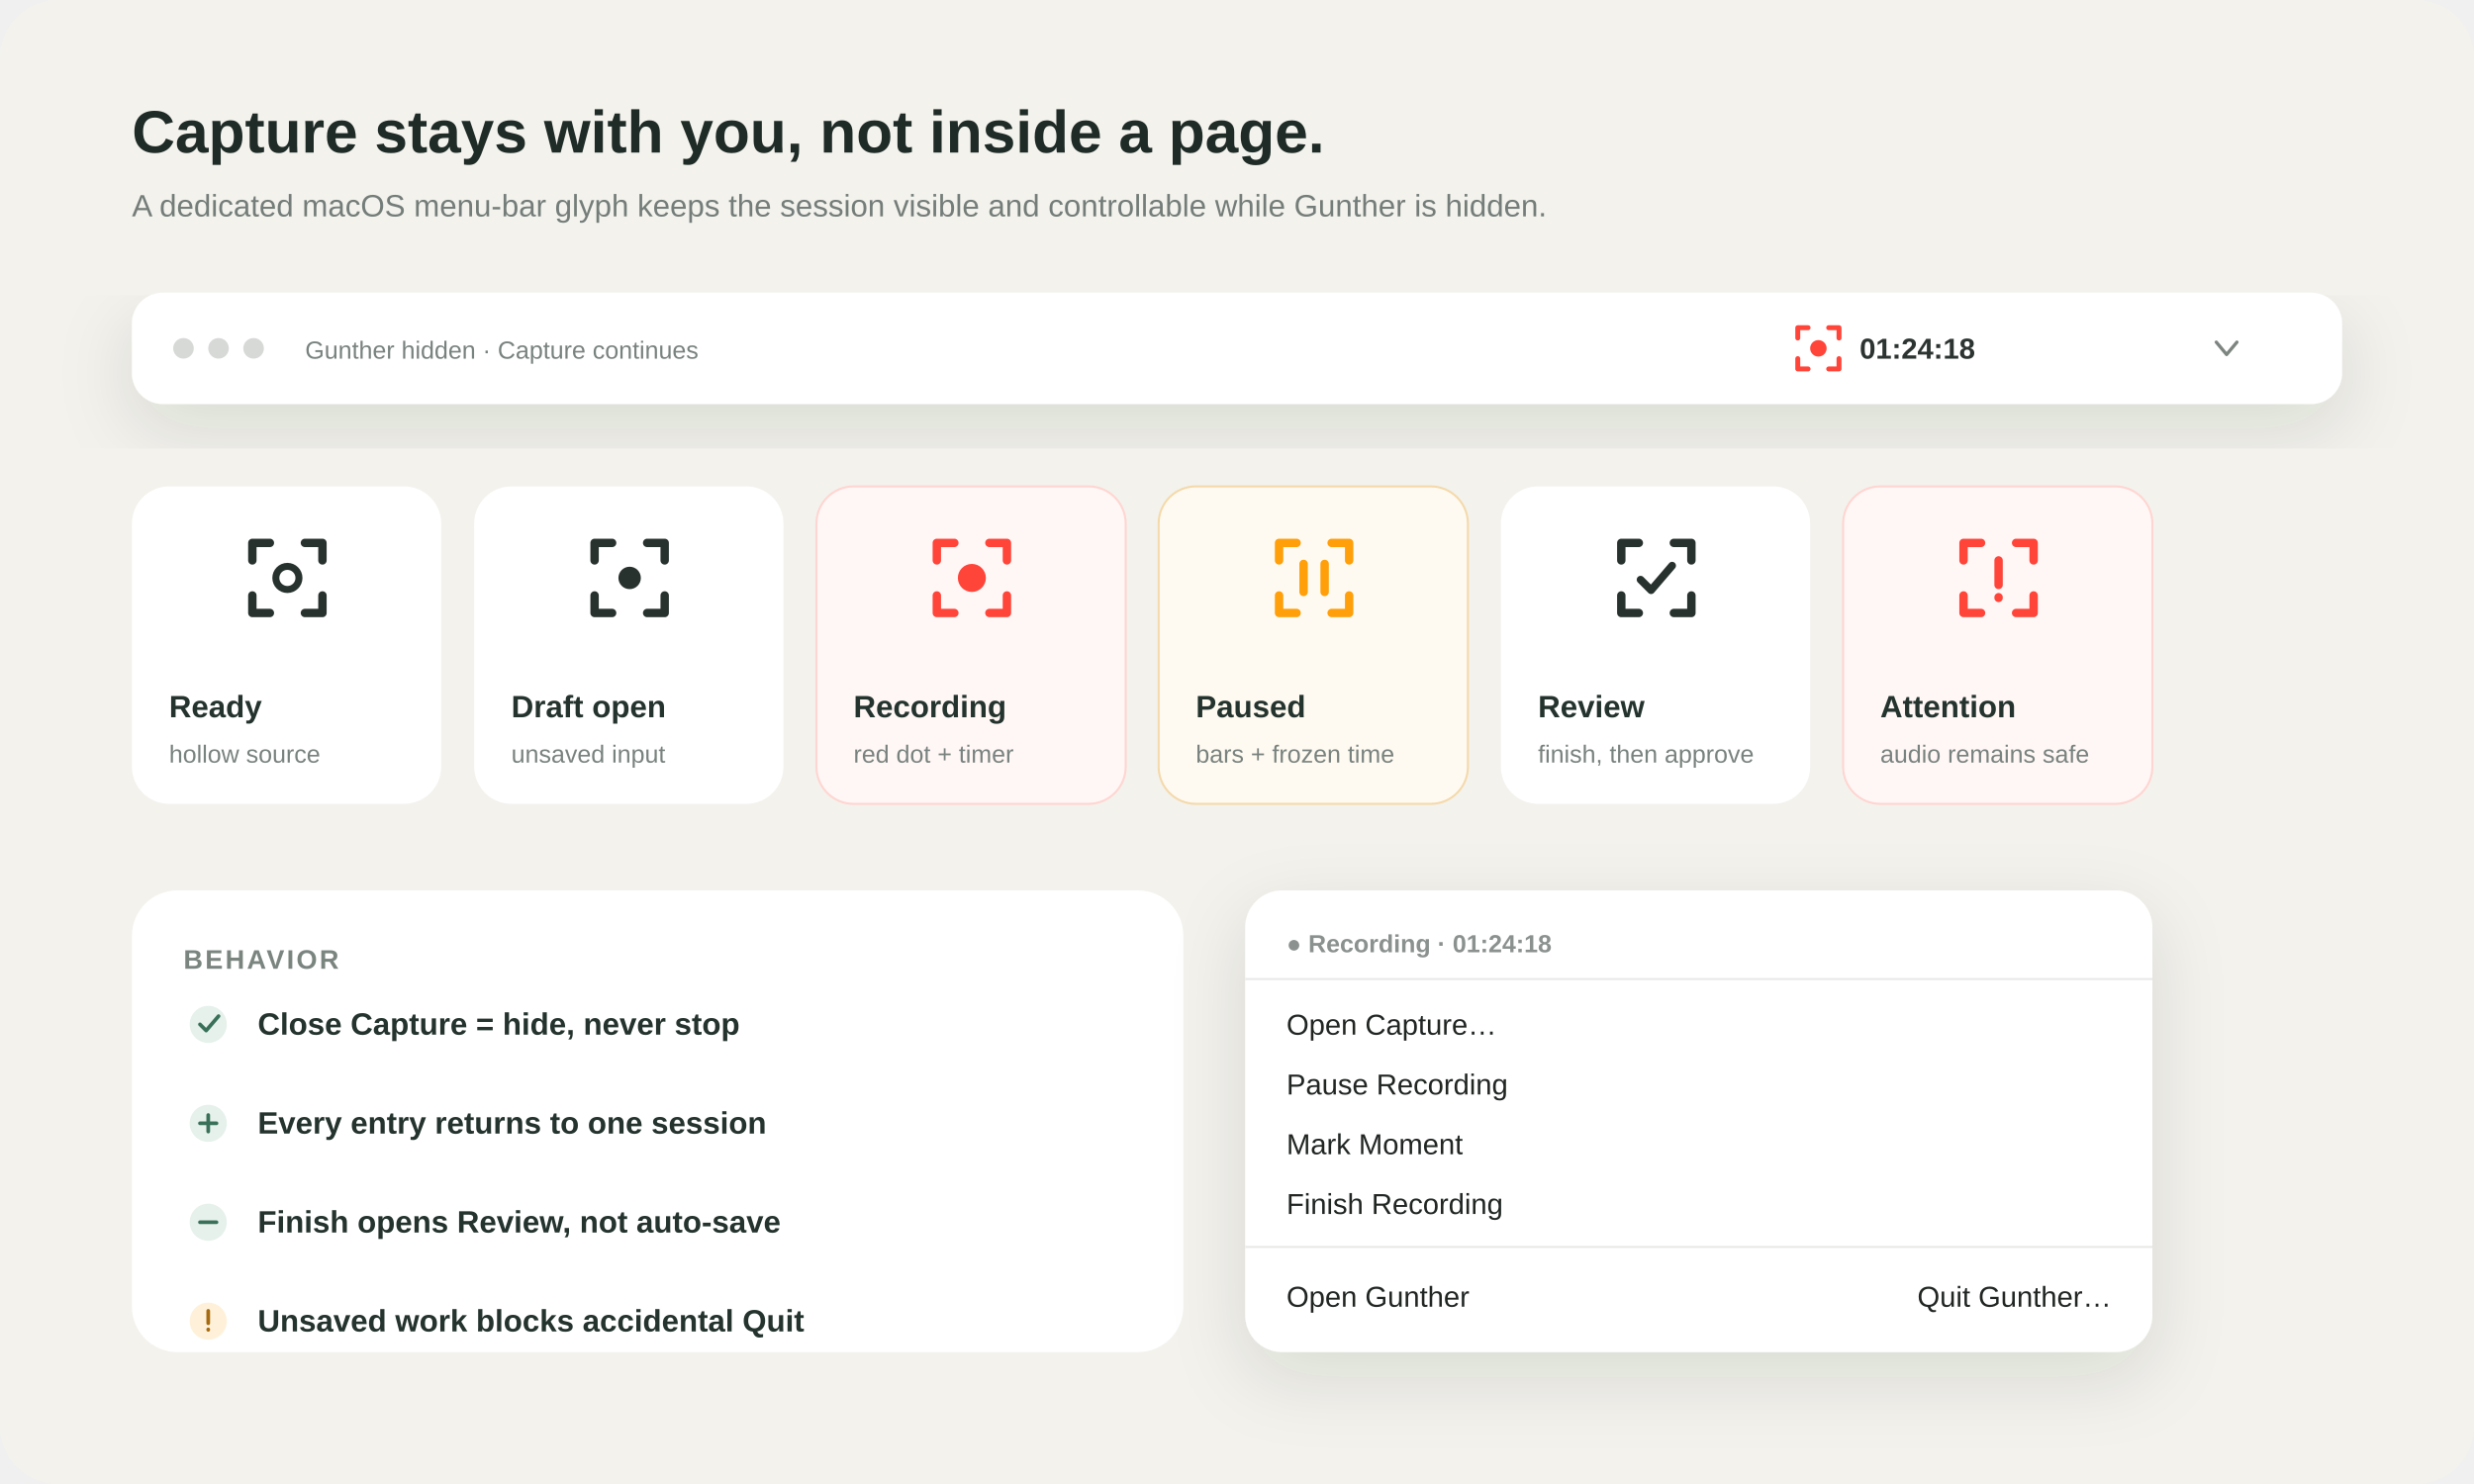
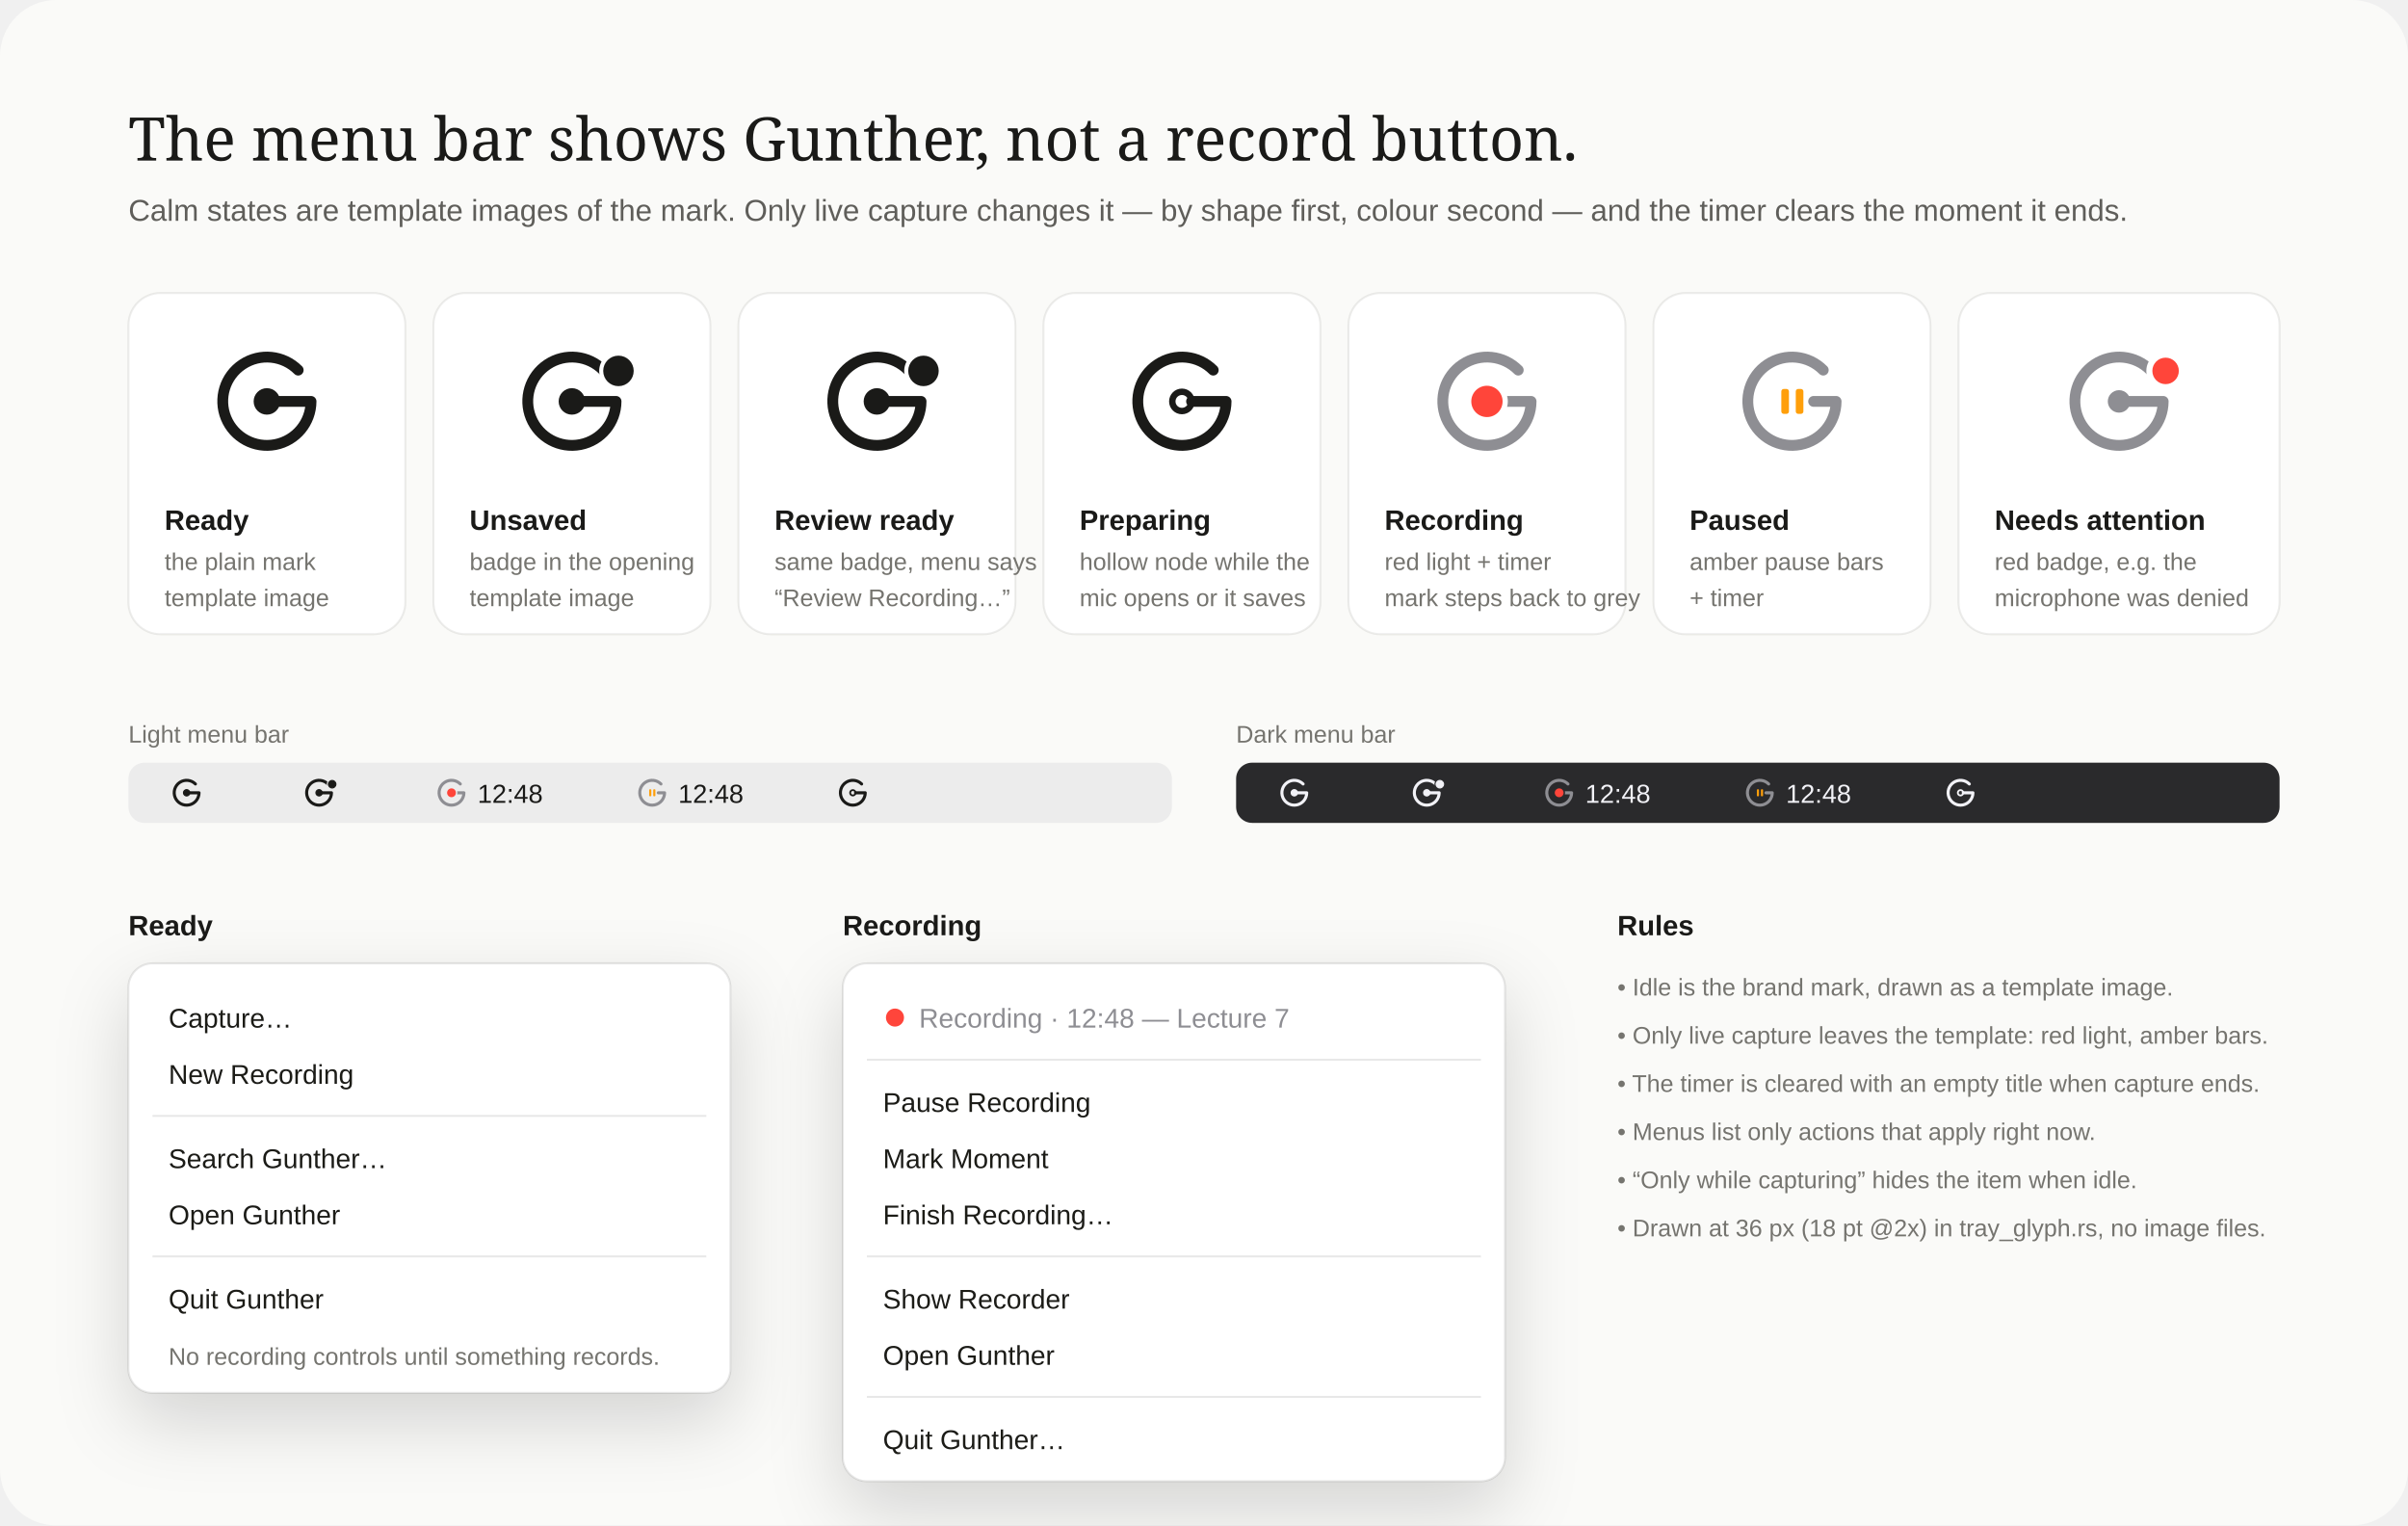
- <svg xmlns="http://www.w3.org/2000/svg" width="1200" height="720" viewBox="0 0 1200 720" role="img" aria-labelledby="title desc">
+ <svg xmlns="http://www.w3.org/2000/svg" width="1200" height="760" viewBox="0 0 1200 760" role="img" aria-labelledby="title desc">
  <defs>
+     <style>
+       .sans{font-family:-apple-system,BlinkMacSystemFont,"SF Pro Text","Helvetica Neue",Arial,sans-serif}
+       .serif{font-family:ui-serif,"New York",Georgia,serif}
+       .title{font-size:30px;font-weight:500;fill:#1a1a18}
+       .lede{font-size:15px;fill:#5f5e5a}
+       .label{font-size:14px;font-weight:600;fill:#1a1a18}
+       .sub{font-size:12px;fill:#75746f}
+       .menu{font-size:13.5px;fill:#1a1a18}
+       .menu-dim{font-size:13.5px;fill:#8e8e93}
+       .time{font-size:13px;font-weight:500;font-variant-numeric:tabular-nums}
+     </style>
+     <path id="ring" d="M23.8 8.2A11 11 0 1 0 27 16H18.4" fill="none" stroke-width="2.7" stroke-linecap="round" stroke-linejoin="round" />
+     <path id="ring-paused" d="M23.8 8.2A11 11 0 1 0 27 16H21.4" fill="none" stroke-width="2.7" stroke-linecap="round" stroke-linejoin="round" />
+     <mask id="badge-cut" maskUnits="userSpaceOnUse" x="0" y="0" width="32" height="32">
+       <rect width="32" height="32" fill="#fff" />
+       <circle cx="27.6" cy="8.4" r="4.8" fill="#000" />
+     </mask>
+     <mask id="light-cut" maskUnits="userSpaceOnUse" x="0" y="0" width="32" height="32">
+       <rect width="32" height="32" fill="#fff" />
+       <circle cx="16" cy="16" r="5.2" fill="#000" />
+     </mask>
+     <g id="g-ready">
+       <use href="#ring" />
+       <circle cx="16" cy="16" r="2.8" />
+     </g>
+     <g id="g-badge">
+       <g mask="url(#badge-cut)">
+         <use href="#ring" />
+       </g>
+       <circle cx="16" cy="16" r="2.8" />
+       <circle cx="27.6" cy="8.4" r="3.3" />
+     </g>
+     <g id="g-preparing">
+       <use href="#ring" />
+       <circle cx="16" cy="16" r="2.4" fill="none" stroke-width="1.6" />
+     </g>
+     <g id="g-recording">
+       <g mask="url(#light-cut)" stroke="#8e8e93">
+         <use href="#ring" />
+       </g>
+       <circle cx="16" cy="16" r="3.9" fill="#ff453a" />
+     </g>
+     <g id="g-paused">
+       <g stroke="#8e8e93">
+         <use href="#ring-paused" />
+       </g>
+       <rect x="13.35" y="12.9" width="1.9" height="6.2" rx="0.6" fill="#ff9f0a" />
+       <rect x="16.95" y="12.9" width="1.9" height="6.2" rx="0.6" fill="#ff9f0a" />
+     </g>
+     <g id="g-attention">
+       <g mask="url(#badge-cut)" stroke="#8e8e93">
+         <use href="#ring" />
+       </g>
+       <circle cx="16" cy="16" r="2.8" fill="#8e8e93" />
+       <circle cx="27.6" cy="8.4" r="3.3" fill="#ff453a" />
+     </g>
    <filter id="shadow" x="-20%" y="-20%" width="140%" height="160%">
-       <feDropShadow dx="0" dy="12" stdDeviation="18" flood-color="#1f2b27" flood-opacity=".12" />
+       <feDropShadow dx="0" dy="14" stdDeviation="18" flood-color="#141412" flood-opacity=".16" />
    </filter>
-     <style>
-       .sans{font-family:-apple-system,BlinkMacSystemFont,"SF Pro Display","Helvetica Neue",Arial,sans-serif}
-       .label{font-size:15px;font-weight:650;fill:#24332e}
-       .sub{font-size:12px;font-weight:500;fill:#78827e}
-       .menu{font-size:14px;font-weight:520;fill:#202624}
-       .glyph{fill:none;stroke:#27322e;stroke-width:2.4;stroke-linecap:round;stroke-linejoin:round}
-       .corner{fill:none;stroke-width:2.4;stroke-linecap:round;stroke-linejoin:round}
-     </style>
  </defs>
-   <rect width="1200" height="720" rx="28" fill="#f3f2ed" />
-   <text x="64" y="74" class="sans" font-size="29" font-weight="720" fill="#1f2b27">Capture stays with you, not inside a page.</text>
-   <text x="64" y="105" class="sans" font-size="15" font-weight="500" fill="#747d79">A dedicated macOS menu-bar glyph keeps the session visible and controllable while Gunther is hidden.</text>
-   <rect x="64" y="142" width="1072" height="54" rx="15" fill="#ffffff" filter="url(#shadow)" />
-   <circle cx="89" cy="169" r="5" fill="#d7d9d7" />
-   <circle cx="106" cy="169" r="5" fill="#d7d9d7" />
-   <circle cx="123" cy="169" r="5" fill="#d7d9d7" />
-   <text x="148" y="174" class="sans sub">Gunther hidden · Capture continues</text>
-   <g transform="translate(870 157)" stroke="#ff453a">
-     <path class="corner" d="M2 7V2h5M17 2h5v5M22 17v5h-5M7 22H2v-5" />
-     <circle cx="12" cy="12" r="4" fill="#ff453a" stroke="none" />
+   <rect width="1200" height="760" rx="28" fill="#fafaf8" />
+   <text x="64" y="80" class="serif title">The menu bar shows Gunther, not a record button.</text>
+   <text x="64" y="110" class="sans lede">Calm states are template images of the mark. Only live capture changes it — by shape first, colour second — and the timer clears the moment it ends.</text>
+   <g class="sans">
+     <g transform="translate(64 146)">
+       <rect width="138" height="170" rx="16" fill="#fff" stroke="#1a1a18" stroke-opacity=".08" />
+       <g transform="translate(37 22) scale(2)" stroke="#1a1a18" fill="#1a1a18">
+         <use href="#g-ready" />
+       </g>
+       <text x="18" y="118" class="label">Ready</text>
+       <text x="18" y="138" class="sub">the plain mark</text>
+       <text x="18" y="156" class="sub">template image</text>
+     </g>
+     <g transform="translate(216 146)">
+       <rect width="138" height="170" rx="16" fill="#fff" stroke="#1a1a18" stroke-opacity=".08" />
+       <g transform="translate(37 22) scale(2)" stroke="#1a1a18" fill="#1a1a18">
+         <use href="#g-badge" />
+       </g>
+       <text x="18" y="118" class="label">Unsaved</text>
+       <text x="18" y="138" class="sub">badge in the opening</text>
+       <text x="18" y="156" class="sub">template image</text>
+     </g>
+     <g transform="translate(368 146)">
+       <rect width="138" height="170" rx="16" fill="#fff" stroke="#1a1a18" stroke-opacity=".08" />
+       <g transform="translate(37 22) scale(2)" stroke="#1a1a18" fill="#1a1a18">
+         <use href="#g-badge" />
+       </g>
+       <text x="18" y="118" class="label">Review ready</text>
+       <text x="18" y="138" class="sub">same badge, menu says</text>
+       <text x="18" y="156" class="sub">“Review Recording…”</text>
+     </g>
+     <g transform="translate(520 146)">
+       <rect width="138" height="170" rx="16" fill="#fff" stroke="#1a1a18" stroke-opacity=".08" />
+       <g transform="translate(37 22) scale(2)" stroke="#1a1a18" fill="#1a1a18">
+         <use href="#g-preparing" />
+       </g>
+       <text x="18" y="118" class="label">Preparing</text>
+       <text x="18" y="138" class="sub">hollow node while the</text>
+       <text x="18" y="156" class="sub">mic opens or it saves</text>
+     </g>
+     <g transform="translate(672 146)">
+       <rect width="138" height="170" rx="16" fill="#fff" stroke="#1a1a18" stroke-opacity=".08" />
+       <g transform="translate(37 22) scale(2)">
+         <use href="#g-recording" />
+       </g>
+       <text x="18" y="118" class="label">Recording</text>
+       <text x="18" y="138" class="sub">red light + timer</text>
+       <text x="18" y="156" class="sub">mark steps back to grey</text>
+     </g>
+     <g transform="translate(824 146)">
+       <rect width="138" height="170" rx="16" fill="#fff" stroke="#1a1a18" stroke-opacity=".08" />
+       <g transform="translate(37 22) scale(2)">
+         <use href="#g-paused" />
+       </g>
+       <text x="18" y="118" class="label">Paused</text>
+       <text x="18" y="138" class="sub">amber pause bars</text>
+       <text x="18" y="156" class="sub">+ timer</text>
+     </g>
+     <g transform="translate(976 146)">
+       <rect width="160" height="170" rx="16" fill="#fff" stroke="#1a1a18" stroke-opacity=".08" />
+       <g transform="translate(48 22) scale(2)">
+         <use href="#g-attention" />
+       </g>
+       <text x="18" y="118" class="label">Needs attention</text>
+       <text x="18" y="138" class="sub">red badge, e.g. the</text>
+       <text x="18" y="156" class="sub">microphone was denied</text>
+     </g>
  </g>
-   <text x="902" y="174" class="sans" font-size="14" font-weight="650" fill="#2c3431">01:24:18</text>
-   <path d="M1075 166l5 6 5-6" fill="none" stroke="#7d8581" stroke-width="1.6" stroke-linecap="round" stroke-linejoin="round" />
-   <g transform="translate(64 236)">
-     <rect width="150" height="154" rx="18" fill="#ffffff" />
-     <g transform="translate(55 24) scale(1.7)" stroke="#27322e">
-       <path class="corner" d="M2 7V2h5M17 2h5v5M22 17v5h-5M7 22H2v-5" />
-       <circle cx="12" cy="12" r="3.3" fill="none" stroke-width="2" />
-     </g>
-     <text x="18" y="112" class="sans label">Ready</text>
-     <text x="18" y="134" class="sans sub">hollow source</text>
+   <g class="sans">
+     <text x="64" y="370" class="sub">Light menu bar</text>
+     <rect x="64" y="380" width="520" height="30" rx="8" fill="#ececec" />
+     <g transform="translate(84 386) scale(0.5625)" stroke="#1a1a18" fill="#1a1a18">
+       <use href="#g-ready" />
+     </g>
+     <g transform="translate(150 386) scale(0.5625)" stroke="#1a1a18" fill="#1a1a18">
+       <use href="#g-badge" />
+     </g>
+     <g transform="translate(216 386) scale(0.5625)">
+       <use href="#g-recording" />
+     </g>
+     <text x="238" y="400" class="time" fill="#1a1a18">12:48</text>
+     <g transform="translate(316 386) scale(0.5625)">
+       <use href="#g-paused" />
+     </g>
+     <text x="338" y="400" class="time" fill="#1a1a18">12:48</text>
+     <g transform="translate(416 386) scale(0.5625)" stroke="#1a1a18" fill="#1a1a18">
+       <use href="#g-preparing" />
+     </g>
+     <text x="616" y="370" class="sub">Dark menu bar</text>
+     <rect x="616" y="380" width="520" height="30" rx="8" fill="#2a2a2c" />
+     <g transform="translate(636 386) scale(0.5625)" stroke="#f2f2f7" fill="#f2f2f7">
+       <use href="#g-ready" />
+     </g>
+     <g transform="translate(702 386) scale(0.5625)" stroke="#f2f2f7" fill="#f2f2f7">
+       <use href="#g-badge" />
+     </g>
+     <g transform="translate(768 386) scale(0.5625)">
+       <use href="#g-recording" />
+     </g>
+     <text x="790" y="400" class="time" fill="#f2f2f7">12:48</text>
+     <g transform="translate(868 386) scale(0.5625)">
+       <use href="#g-paused" />
+     </g>
+     <text x="890" y="400" class="time" fill="#f2f2f7">12:48</text>
+     <g transform="translate(968 386) scale(0.5625)" stroke="#f2f2f7" fill="#f2f2f7">
+       <use href="#g-preparing" />
+     </g>
  </g>
-   <g transform="translate(230 236)">
-     <rect width="150" height="154" rx="18" fill="#ffffff" />
-     <g transform="translate(55 24) scale(1.7)" stroke="#27322e">
-       <path class="corner" d="M2 7V2h5M17 2h5v5M22 17v5h-5M7 22H2v-5" />
-       <circle cx="12" cy="12" r="3.2" fill="#27322e" stroke="none" />
-     </g>
-     <text x="18" y="112" class="sans label">Draft open</text>
-     <text x="18" y="134" class="sans sub">unsaved input</text>
-   </g>
-   <g transform="translate(396 236)">
-     <rect width="150" height="154" rx="18" fill="#fff7f6" stroke="#ffd5d1" />
-     <g transform="translate(55 24) scale(1.7)" stroke="#ff453a">
-       <path class="corner" d="M2 7V2h5M17 2h5v5M22 17v5h-5M7 22H2v-5" />
-       <circle cx="12" cy="12" r="4" fill="#ff453a" stroke="none" />
-     </g>
-     <text x="18" y="112" class="sans label" fill="#b52b24">Recording</text>
-     <text x="18" y="134" class="sans sub">red dot + timer</text>
-   </g>
-   <g transform="translate(562 236)">
-     <rect width="150" height="154" rx="18" fill="#fffaf1" stroke="#f4d9aa" />
-     <g transform="translate(55 24) scale(1.7)" stroke="#ff9f0a">
-       <path class="corner" d="M2 7V2h5M17 2h5v5M22 17v5h-5M7 22H2v-5" />
-       <path d="M9 8v8M15 8v8" fill="none" stroke-width="2.4" stroke-linecap="round" />
-     </g>
-     <text x="18" y="112" class="sans label" fill="#98600a">Paused</text>
-     <text x="18" y="134" class="sans sub">bars + frozen time</text>
-   </g>
-   <g transform="translate(728 236)">
-     <rect width="150" height="154" rx="18" fill="#ffffff" />
-     <g transform="translate(55 24) scale(1.7)" stroke="#27322e">
-       <path class="corner" d="M2 7V2h5M17 2h5v5M22 17v5h-5M7 22H2v-5" />
-       <path d="M7.5 12.5l3 3 6-7" fill="none" stroke-width="2.2" stroke-linecap="round" stroke-linejoin="round" />
-     </g>
-     <text x="18" y="112" class="sans label">Review</text>
-     <text x="18" y="134" class="sans sub">finish, then approve</text>
-   </g>
-   <g transform="translate(894 236)">
-     <rect width="150" height="154" rx="18" fill="#fff7f6" stroke="#ffd5d1" />
-     <g transform="translate(55 24) scale(1.7)" stroke="#ff453a">
-       <path class="corner" d="M2 7V2h5M17 2h5v5M22 17v5h-5M7 22H2v-5" />
-       <path d="M12 7v7M12 17.5v.2" fill="none" stroke-width="2.4" stroke-linecap="round" />
-     </g>
-     <text x="18" y="112" class="sans label" fill="#b52b24">Attention</text>
-     <text x="18" y="134" class="sans sub">audio remains safe</text>
-   </g>
-   <g transform="translate(64 432)">
-     <rect width="510" height="224" rx="22" fill="#ffffff" />
-     <text x="25" y="38" class="sans" font-size="13" font-weight="700" fill="#7b8580" letter-spacing="1.1">BEHAVIOR</text>
-     <g transform="translate(25 56)" class="sans">
-       <circle cx="12" cy="9" r="9" fill="#e6f1eb" />
-       <path d="M8 9l3 3 6-7" fill="none" stroke="#39705a" stroke-width="1.8" stroke-linecap="round" stroke-linejoin="round" />
-       <text x="36" y="14" class="label">Close Capture = hide, never stop</text>
-       <circle cx="12" cy="57" r="9" fill="#e6f1eb" />
-       <path d="M8 57h8M12 53v8" fill="none" stroke="#39705a" stroke-width="1.8" stroke-linecap="round" />
-       <text x="36" y="62" class="label">Every entry returns to one session</text>
-       <circle cx="12" cy="105" r="9" fill="#e6f1eb" />
-       <path d="M8 105h8" fill="none" stroke="#39705a" stroke-width="1.8" stroke-linecap="round" />
-       <text x="36" y="110" class="label">Finish opens Review, not auto-save</text>
-       <circle cx="12" cy="153" r="9" fill="#fff1d9" />
-       <path d="M12 148v6M12 157v.2" fill="none" stroke="#a66b10" stroke-width="1.8" stroke-linecap="round" />
-       <text x="36" y="158" class="label">Unsaved work blocks accidental Quit</text>
-     </g>
-   </g>
-   <g transform="translate(604 432)" filter="url(#shadow)">
-     <rect width="440" height="224" rx="18" fill="#ffffff" />
-     <text x="20" y="30" class="sans" font-size="12" font-weight="650" fill="#8a918e">● Recording · 01:24:18</text>
-     <line x1="0" y1="43" x2="440" y2="43" stroke="#e8e9e7" />
-     <text x="20" y="70" class="sans menu">Open Capture…</text>
-     <text x="20" y="99" class="sans menu">Pause Recording</text>
-     <text x="20" y="128" class="sans menu">Mark Moment</text>
-     <text x="20" y="157" class="sans menu">Finish Recording</text>
-     <line x1="0" y1="173" x2="440" y2="173" stroke="#e8e9e7" />
-     <text x="20" y="202" class="sans menu">Open Gunther</text>
-     <text x="326" y="202" class="sans menu" fill="#9b4d46">Quit Gunther…</text>
+   <g class="sans">
+     <text x="64" y="466" class="label">Ready</text>
+     <g transform="translate(64 480)" filter="url(#shadow)">
+       <rect width="300" height="214" rx="12" fill="#fff" stroke="#1a1a18" stroke-opacity=".1" />
+       <text x="20" y="32" class="menu">Capture…</text>
+       <text x="20" y="60" class="menu">New Recording</text>
+       <line x1="12" x2="288" y1="76" y2="76" stroke="#1a1a18" stroke-opacity=".1" />
+       <text x="20" y="102" class="menu">Search Gunther…</text>
+       <text x="20" y="130" class="menu">Open Gunther</text>
+       <line x1="12" x2="288" y1="146" y2="146" stroke="#1a1a18" stroke-opacity=".1" />
+       <text x="20" y="172" class="menu">Quit Gunther</text>
+       <text x="20" y="200" class="sub">No recording controls until something records.</text>
+     </g>
+     <text x="420" y="466" class="label">Recording</text>
+     <g transform="translate(420 480)" filter="url(#shadow)">
+       <rect width="330" height="258" rx="12" fill="#fff" stroke="#1a1a18" stroke-opacity=".1" />
+       <circle cx="26" cy="27" r="4.5" fill="#ff453a" />
+       <text x="38" y="32" class="menu-dim">Recording · 12:48 — Lecture 7</text>
+       <line x1="12" x2="318" y1="48" y2="48" stroke="#1a1a18" stroke-opacity=".1" />
+       <text x="20" y="74" class="menu">Pause Recording</text>
+       <text x="20" y="102" class="menu">Mark Moment</text>
+       <text x="20" y="130" class="menu">Finish Recording…</text>
+       <line x1="12" x2="318" y1="146" y2="146" stroke="#1a1a18" stroke-opacity=".1" />
+       <text x="20" y="172" class="menu">Show Recorder</text>
+       <text x="20" y="200" class="menu">Open Gunther</text>
+       <line x1="12" x2="318" y1="216" y2="216" stroke="#1a1a18" stroke-opacity=".1" />
+       <text x="20" y="242" class="menu">Quit Gunther…</text>
+     </g>
+     <g transform="translate(806 466)">
+       <text x="0" y="0" class="label">Rules</text>
+       <text x="0" y="30" class="sub">• Idle is the brand mark, drawn as a template image.</text>
+       <text x="0" y="54" class="sub">• Only live capture leaves the template: red light, amber bars.</text>
+       <text x="0" y="78" class="sub">• The timer is cleared with an empty title when capture ends.</text>
+       <text x="0" y="102" class="sub">• Menus list only actions that apply right now.</text>
+       <text x="0" y="126" class="sub">• “Only while capturing” hides the item when idle.</text>
+       <text x="0" y="150" class="sub">• Drawn at 36 px (18 pt @2x) in tray_glyph.rs, no image files.</text>
+     </g>
  </g>
</svg>
